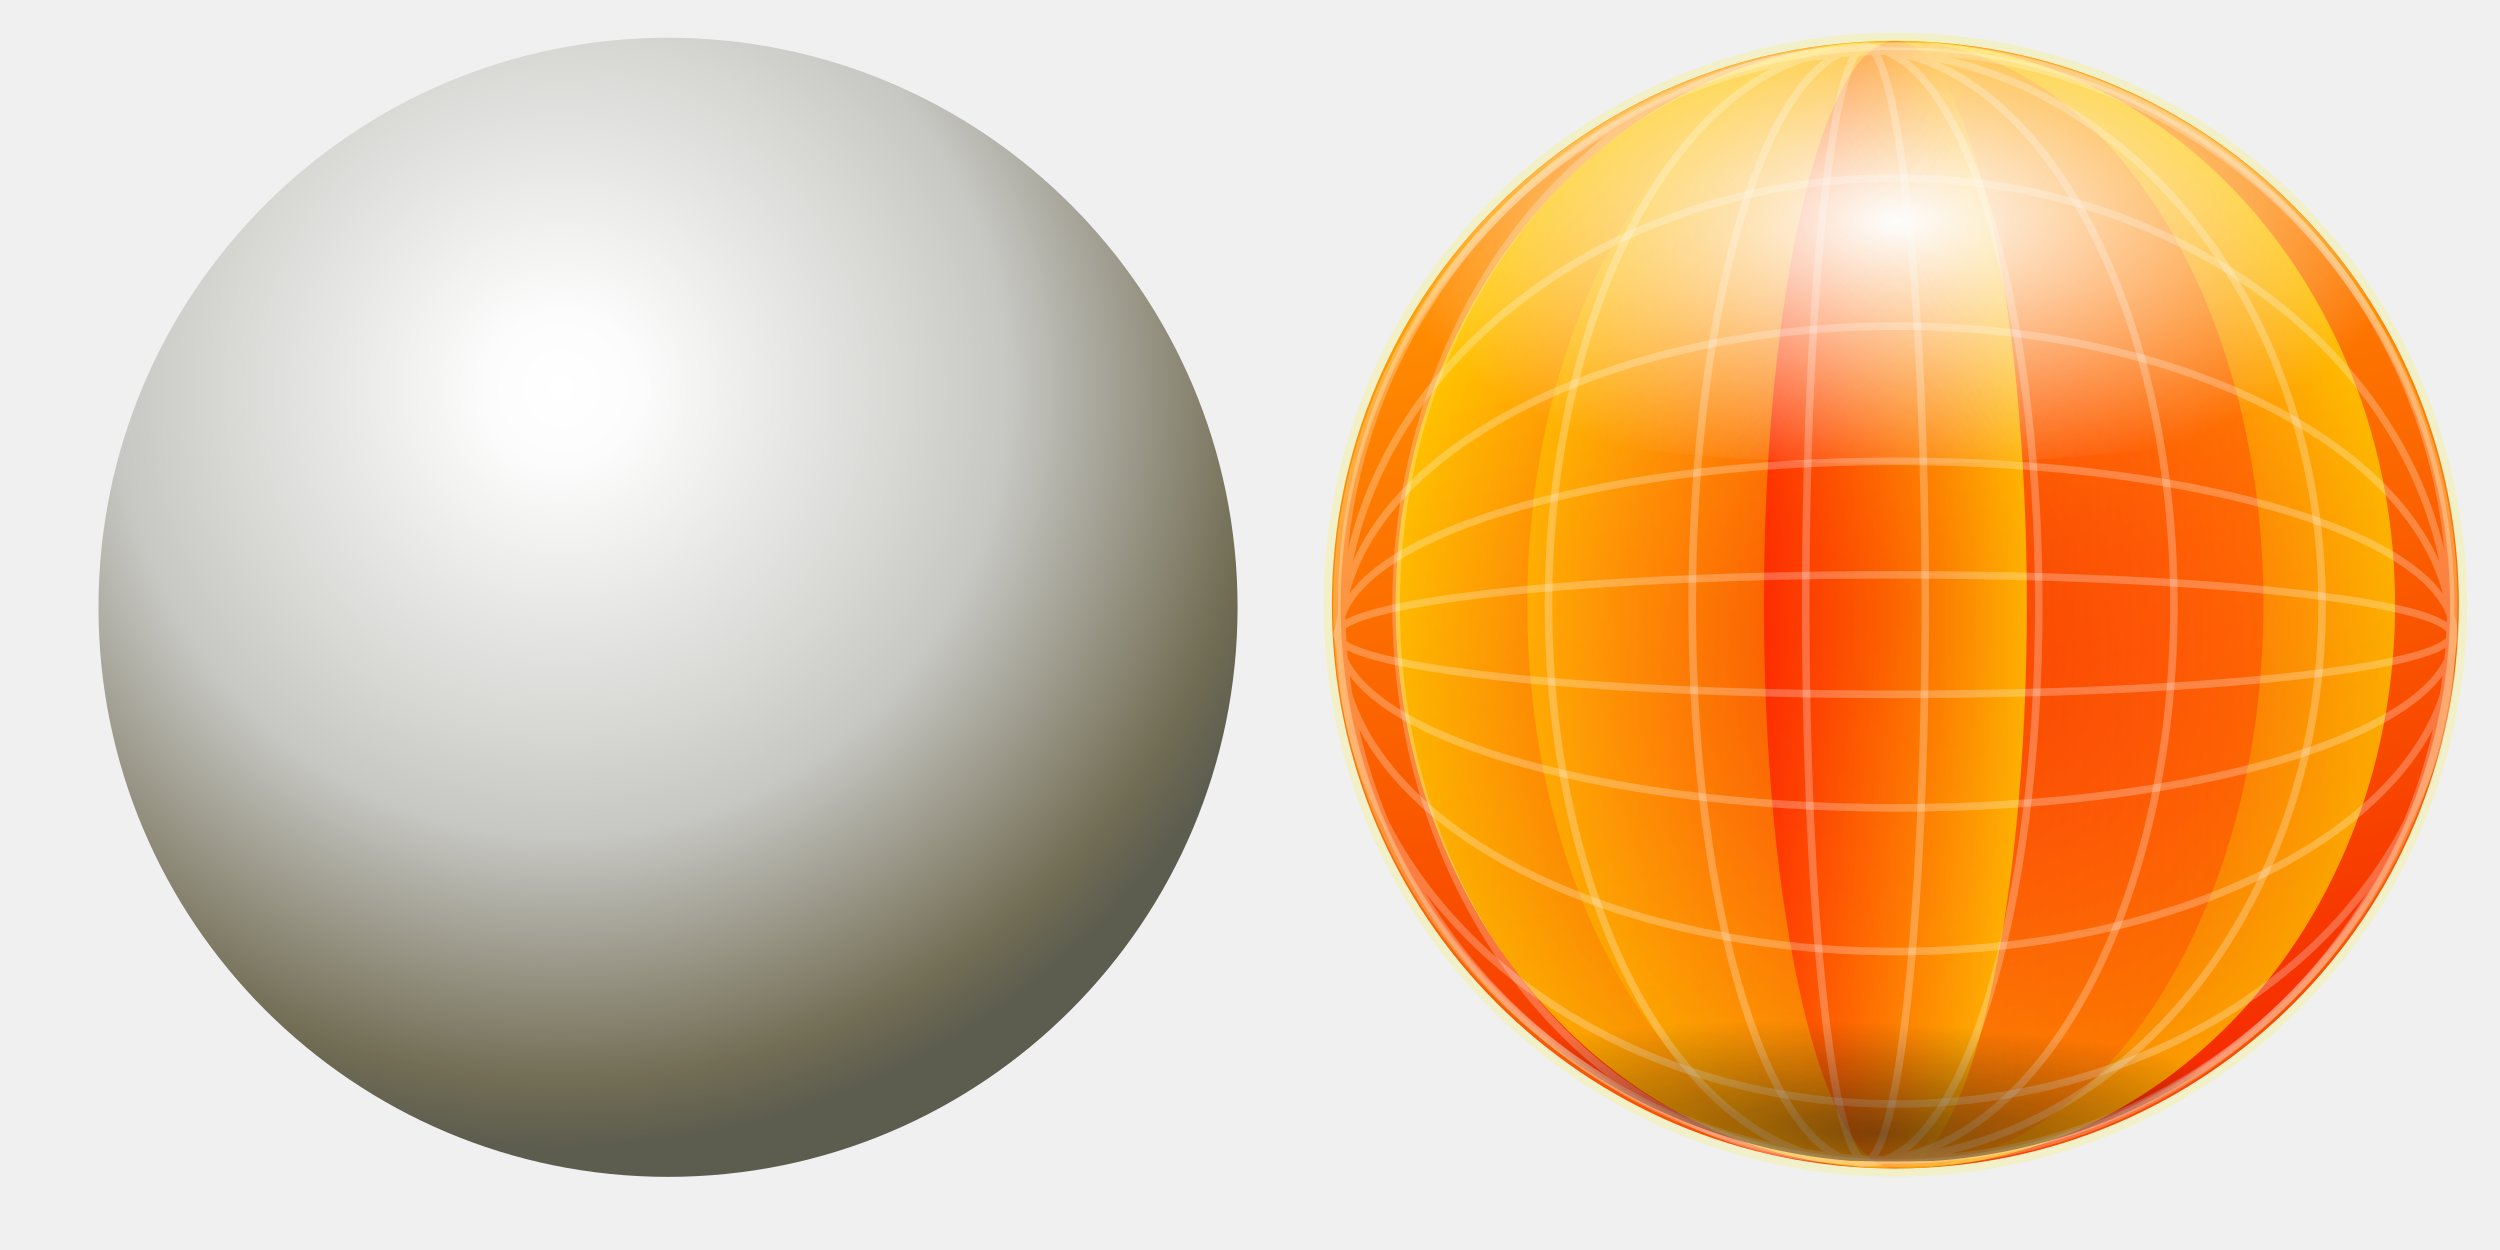
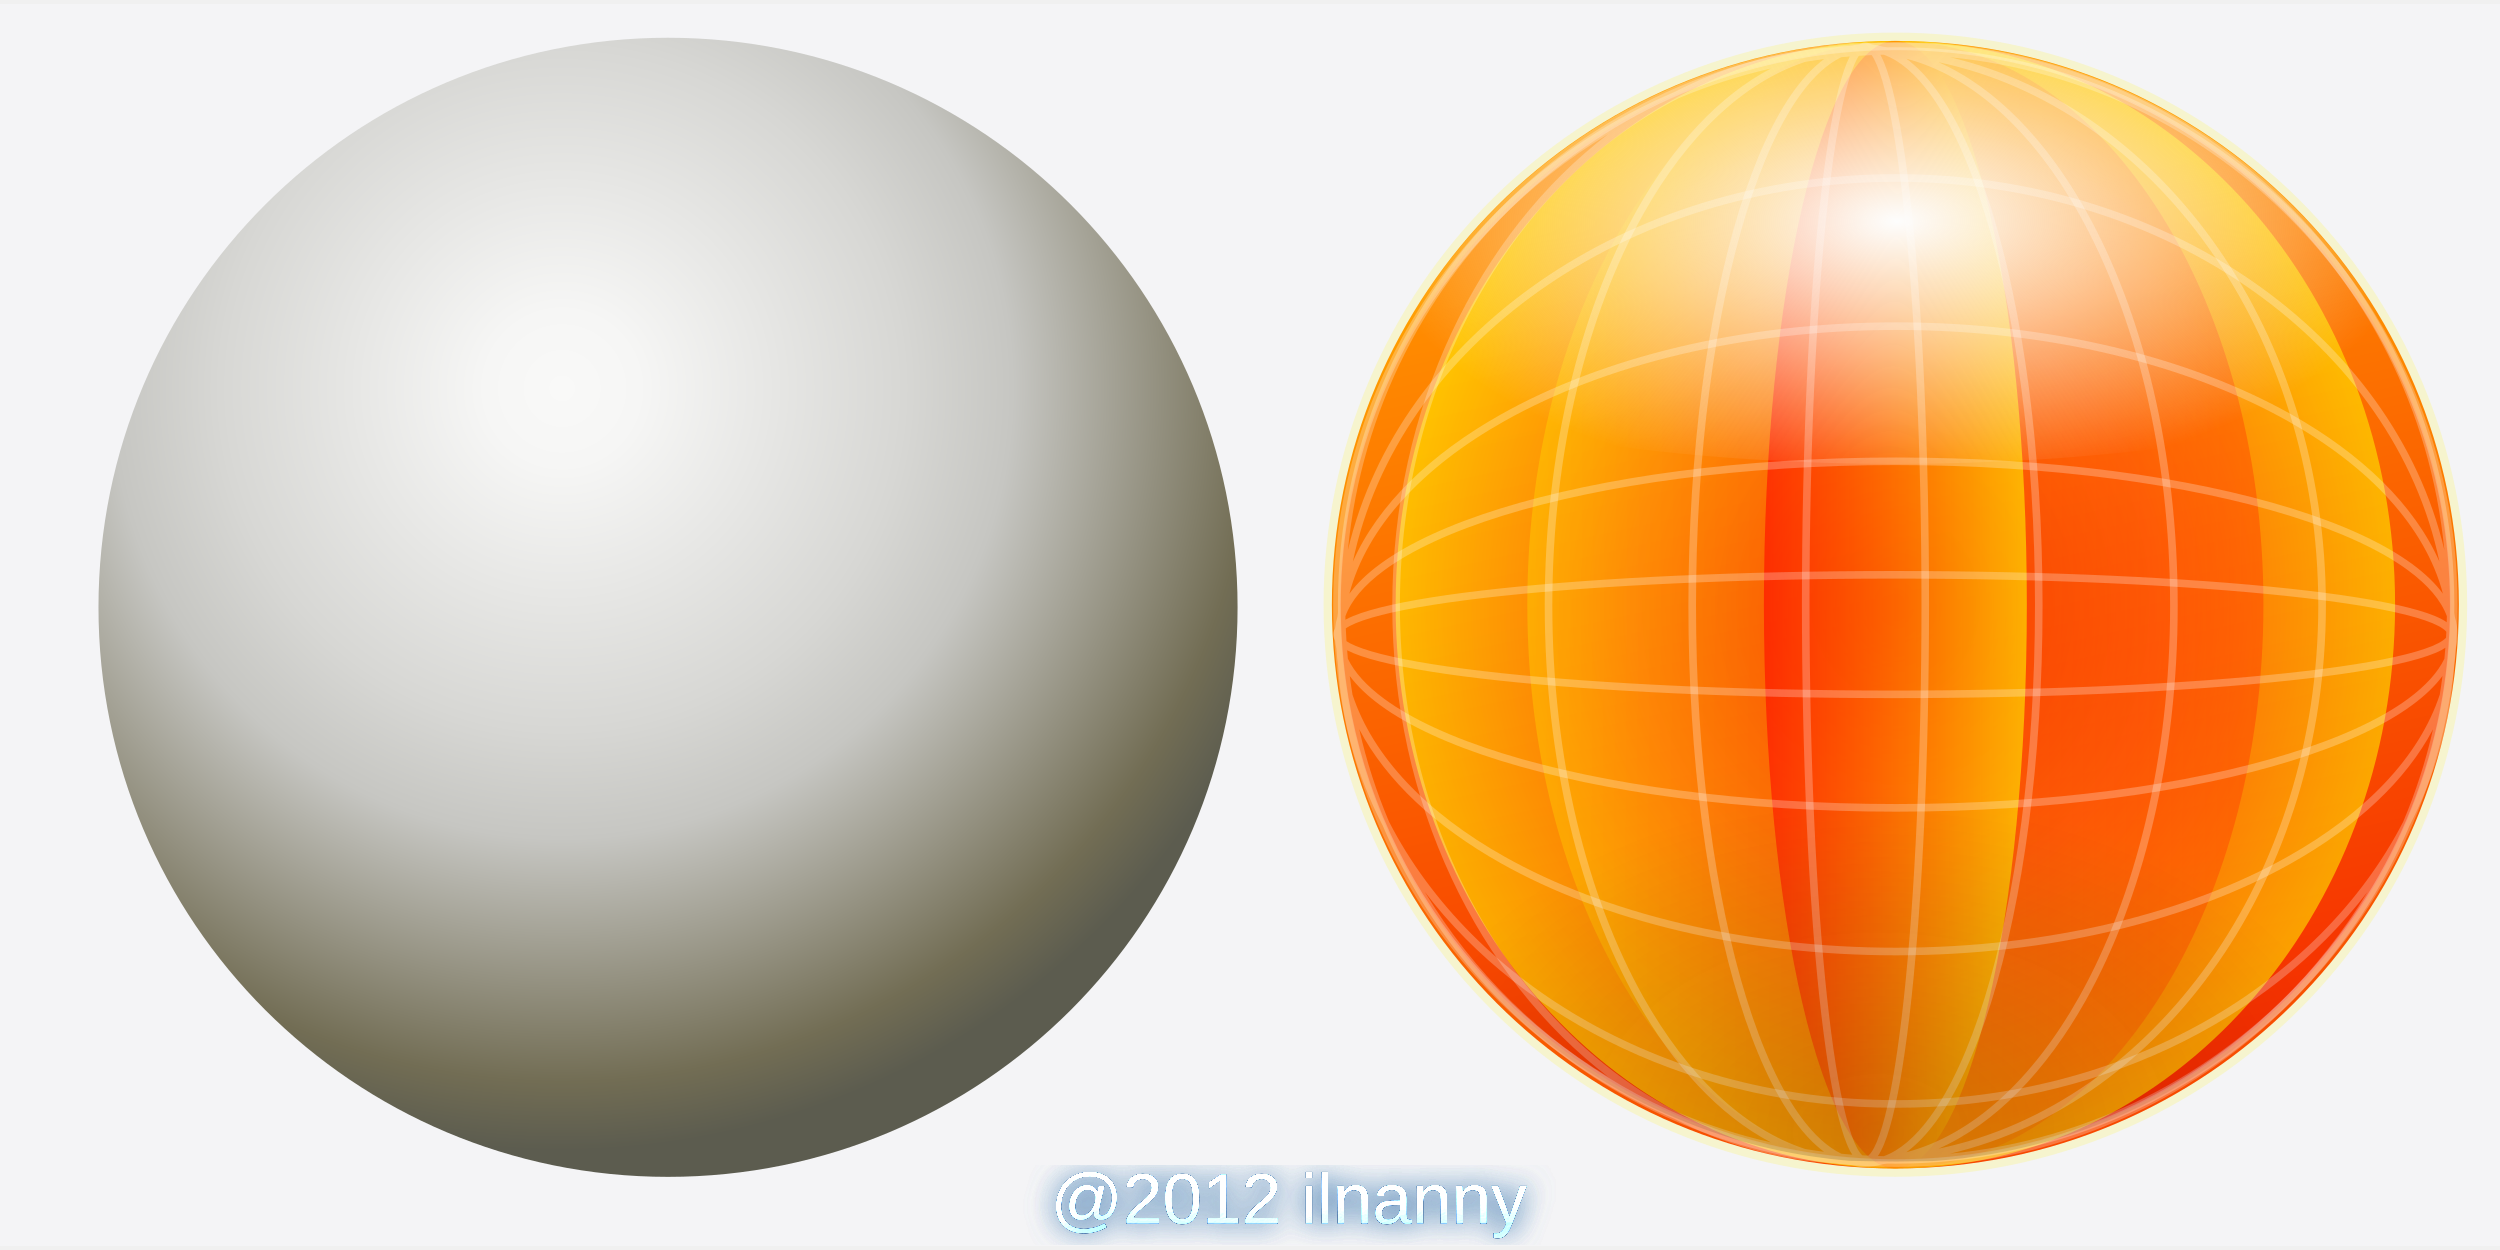
<svg xmlns="http://www.w3.org/2000/svg" xmlns:xlink="http://www.w3.org/1999/xlink" width="512" height="256" viewBox="0 0 135.467 67.733" version="1.1" id="svg8">
  <defs id="defs2">
    <linearGradient id="linearGradient2424">
      <stop style="stop-color:#1e1e1e;stop-opacity:1" offset="0" id="stop2420" />
      <stop style="stop-color:#1e1e1e;stop-opacity:0.322" offset="1" id="stop2422" />
    </linearGradient>
    <linearGradient id="linearGradient2312">
      <stop id="stop2308" offset="0" style="stop-color:#0c0c0c;stop-opacity:1" />
      <stop id="stop2310" offset="1" style="stop-color:#020202;stop-opacity:0" />
    </linearGradient>
    <linearGradient id="linearGradient2290">
      <stop style="stop-color:#fdfdfd;stop-opacity:1;" offset="0" id="stop2286" />
      <stop style="stop-color:#fdfdfd;stop-opacity:0;" offset="1" id="stop2288" />
    </linearGradient>
    <linearGradient id="linearGradient2100">
      <stop style="stop-color:#ffffff;stop-opacity:1;" offset="0" id="stop2096" />
      <stop style="stop-color:#ffffff;stop-opacity:0;" offset="1" id="stop2098" />
    </linearGradient>
    <linearGradient id="linearGradient1784">
      <stop id="stop1778" offset="0" style="stop-color:#f10000;stop-opacity:1" />
      <stop id="stop1782" offset="1" style="stop-color:#ff8d00;stop-opacity:1" />
    </linearGradient>
    <linearGradient id="linearGradient1678">
      <stop style="stop-color:#f10000;stop-opacity:1" offset="0" id="stop1674" />
      <stop id="stop1680" offset="0.526" style="stop-color:#ff740e;stop-opacity:1" />
      <stop style="stop-color:#fff400;stop-opacity:1" offset="1" id="stop1676" />
    </linearGradient>
    <linearGradient id="linearGradient1644">
      <stop style="stop-color:#ffffff;stop-opacity:1;" offset="0" id="stop1640" />
      <stop style="stop-color:#ffffff;stop-opacity:0;" offset="1" id="stop1642" />
    </linearGradient>
    <linearGradient id="linearGradient821">
      <stop style="stop-color:#e5f4fb;stop-opacity:1;" offset="0" id="stop817" />
      <stop id="stop825" offset="0.228" style="stop-color:#95d2ef;stop-opacity:1" />
      <stop style="stop-color:#135a7c;stop-opacity:1" offset="1" id="stop819" />
    </linearGradient>
    <radialGradient xlink:href="#linearGradient821" id="radialGradient823" cx="65.281" cy="151.819" fx="65.281" fy="151.819" r="44.838" gradientUnits="userSpaceOnUse" gradientTransform="matrix(0.08610848,1.416498,-2.822201,0.1715606,489.4264,28.82079)" />
    <linearGradient id="linearGradient4588">
      <stop id="stop4584" offset="0" style="stop-color:#ff0000;stop-opacity:1" />
      <stop id="stop4586" offset="1" style="stop-color:#ffff00;stop-opacity:1" />
    </linearGradient>
    <linearGradient gradientTransform="rotate(180,396.8506,658.2344)" gradientUnits="userSpaceOnUse" y2="765.41" x2="180.14" y1="507.644" x1="575.369" id="linearGradient4598" xlink:href="#linearGradient4588" />
    <linearGradient gradientTransform="matrix(0.2607657,0,0,0.2607657,-53.41724,74.60419)" gradientUnits="userSpaceOnUse" y2="566.562" x2="679.372" y1="640.833" x1="478.785" id="linearGradient4618" xlink:href="#linearGradient4588" />
    <radialGradient gradientUnits="userSpaceOnUse" gradientTransform="matrix(2.1321152e-7,0.4894341,-0.2543127,1.1125492e-7,171.2745,66.25218)" r="101.027" fy="661.202" fx="367.765" cy="661.202" cx="367.765" id="radialGradient4634" xlink:href="#linearGradient4588" />
    <linearGradient gradientUnits="userSpaceOnUse" y2="219.915" x2="119.025" y1="219.915" x1="74.214" id="linearGradient845" xlink:href="#linearGradient4588" />
    <radialGradient xlink:href="#linearGradient1644" id="radialGradient1646" cx="92.486" cy="172.26" fx="92.486" fy="172.26" r="44.838" gradientUnits="userSpaceOnUse" />
    <radialGradient xlink:href="#linearGradient1644" id="radialGradient1648" gradientUnits="userSpaceOnUse" cx="77.41" cy="167.501" fx="77.41" fy="167.501" r="44.838" gradientTransform="matrix(0.5180792,0.8616158,-0.8570056,0.5153071,181.4871,11.35279)" />
    <linearGradient xlink:href="#linearGradient1678" id="linearGradient1712" x1="47.969" y1="286.522" x2="133.729" y2="342.508" gradientUnits="userSpaceOnUse" />
    <radialGradient xlink:href="#linearGradient1678" id="radialGradient1720" cx="93.304" cy="286.522" fx="93.304" fy="286.522" r="39.763" gradientTransform="matrix(0.9862475,0,0,1.112686,99.95118,-146.1745)" gradientUnits="userSpaceOnUse" />
    <linearGradient xlink:href="#linearGradient4588" id="linearGradient1738" x1="83.662" y1="286.522" x2="104.584" y2="286.522" gradientUnits="userSpaceOnUse" gradientTransform="matrix(0.9862475,0,0,0.9867538,99.14394,-110.0922)" />
    <linearGradient xlink:href="#linearGradient4588" id="linearGradient1740" x1="122.295" y1="294.053" x2="64.641" y2="293.725" gradientUnits="userSpaceOnUse" gradientTransform="matrix(0.9862475,0,0,0.9867538,99.62829,-110.0922)" />
    <radialGradient xlink:href="#linearGradient1678" id="radialGradient1748" cx="93.468" cy="286.522" fx="93.468" fy="286.522" r="45.499" gradientUnits="userSpaceOnUse" gradientTransform="matrix(0.8848696,1.230461,-1.073839,0.7722373,318.44,-49.74959)" />
    <radialGradient xlink:href="#linearGradient1644" id="radialGradient1764" cx="71.97" cy="273.963" fx="71.97" fy="273.963" r="45.499" gradientUnits="userSpaceOnUse" gradientTransform="matrix(0.4955098,1.320195,-0.9802683,0.3679247,300.1711,69.75629)" />
    <linearGradient xlink:href="#linearGradient1678" id="linearGradient1772" gradientUnits="userSpaceOnUse" x1="89.548" y1="363.461" x2="100.989" y2="342.835" gradientTransform="translate(-0.9821932)" />
    <linearGradient xlink:href="#linearGradient1784" id="linearGradient1776" x1="89.548" y1="363.461" x2="66.612" y2="260.658" gradientUnits="userSpaceOnUse" gradientTransform="translate(-0.9821932)" />
    <linearGradient xlink:href="#linearGradient1784" id="linearGradient1840" gradientUnits="userSpaceOnUse" gradientTransform="matrix(0.9862475,0,0,0.9867538,99.78974,-110.0922)" x1="89.548" y1="363.461" x2="66.612" y2="260.658" />
    <linearGradient xlink:href="#linearGradient1678" id="linearGradient1842" gradientUnits="userSpaceOnUse" gradientTransform="matrix(0.9862475,0,0,0.9867538,99.78974,-110.0922)" x1="89.548" y1="363.461" x2="100.989" y2="342.835" />
    <radialGradient xlink:href="#linearGradient1644" id="radialGradient1844" gradientUnits="userSpaceOnUse" cx="92.486" cy="172.26" fx="92.486" fy="172.26" r="44.838" />
    <linearGradient xlink:href="#linearGradient1784" id="linearGradient2082" gradientUnits="userSpaceOnUse" gradientTransform="matrix(0.9862475,0,0,0.9867538,99.78974,-110.0922)" x1="89.548" y1="363.461" x2="66.612" y2="260.658" />
    <linearGradient xlink:href="#linearGradient1678" id="linearGradient2084" gradientUnits="userSpaceOnUse" gradientTransform="matrix(0.9862475,0,0,0.9867538,99.78974,-110.0922)" x1="89.548" y1="363.461" x2="100.989" y2="342.835" />
    <radialGradient xlink:href="#linearGradient1644" id="radialGradient2086" gradientUnits="userSpaceOnUse" cx="92.486" cy="172.26" fx="92.486" fy="172.26" r="44.838" />
    <radialGradient xlink:href="#linearGradient2100" id="radialGradient2102" cx="191.013" cy="140.256" fx="191.013" fy="140.256" r="44.221" gradientTransform="matrix(-2.0734305e-4,0.9627185,-1.599954,-3.4458422e-4,416.0875,-10.76184)" gradientUnits="userSpaceOnUse" />
    <linearGradient xlink:href="#linearGradient1784" id="linearGradient2276" gradientUnits="userSpaceOnUse" gradientTransform="matrix(0.9862475,0,0,0.9867538,99.78974,-110.0922)" x1="89.548" y1="363.461" x2="66.612" y2="260.658" />
    <linearGradient xlink:href="#linearGradient1678" id="linearGradient2278" gradientUnits="userSpaceOnUse" gradientTransform="matrix(0.9862475,0,0,0.9867538,99.78974,-110.0922)" x1="89.548" y1="363.461" x2="100.989" y2="342.835" />
    <radialGradient xlink:href="#linearGradient2290" id="radialGradient2292" cx="388.529" cy="39.007" fx="388.529" fy="39.007" r="106.929" gradientTransform="matrix(0.9999499,-0.01000513,0.00508272,0.5079859,-0.2440525,29.38937)" gradientUnits="userSpaceOnUse" />
-     <radialGradient xlink:href="#linearGradient2312" id="radialGradient2306" gradientUnits="userSpaceOnUse" gradientTransform="matrix(-0.3605381,-0.01475783,-0.0033099,0.08086179,332.6335,207.7096)" cx="392.018" cy="143.755" fx="392.018" fy="143.755" r="106.929" />
+     <radialGradient xlink:href="#linearGradient2312" id="radialGradient2306" gradientUnits="userSpaceOnUse" gradientTransform="matrix(-0.3608391,-8.0539884e-4,-5.5551581e-4,0.2488792,332.3556,178.0867)" cx="392.018" cy="143.755" fx="392.018" fy="143.755" r="106.929" />
    <linearGradient xlink:href="#linearGradient1784" id="linearGradient2276-3" gradientUnits="userSpaceOnUse" gradientTransform="matrix(0.9862475,0,0,0.9867537,99.998,-110.6132)" x1="89.548" y1="363.461" x2="66.612" y2="260.658" />
    <linearGradient xlink:href="#linearGradient2424" id="linearGradient2428" x1="148.146" y1="172.114" x2="236.215" y2="172.114" gradientUnits="userSpaceOnUse" />
    <radialGradient fx="0" fy="0" cx="0" cy="0" r="1" gradientUnits="userSpaceOnUse" gradientTransform="matrix(60.04282,0,0,60.04281,87.5221,155.0754)" spreadMethod="pad" id="radialGradient5632">
-       <stop style="stop-opacity:1;stop-color:#ffffff" offset="0" id="stop5620" />
-       <stop style="stop-opacity:1;stop-color:#fcfcfc" offset="0.101" id="stop5622" />
+       <stop style="stop-opacity:1;stop-color:#f9f9f8" offset="0" id="stop5620" />
+       <stop style="stop-opacity:1;stop-color:#f6f6f5" offset="0.101" id="stop5622" />
      <stop style="stop-opacity:1;stop-color:#d7d7d4" offset="0.449" id="stop5624" />
      <stop style="stop-opacity:1;stop-color:#c6c6c2" offset="0.591" id="stop5626" />
      <stop style="stop-opacity:1;stop-color:#726d54" offset="0.91" id="stop5628" />
      <stop style="stop-opacity:1;stop-color:#5c5c4f" offset="1" id="stop5630" />
    </radialGradient>
+     <filter style="color-interpolation-filters:sRGB;" id="filter960">
+       <feGaussianBlur stdDeviation="3" result="result10" id="feGaussianBlur942" />
+       <feBlend in2="SourceGraphic" result="result5" mode="multiply" in="result10" id="feBlend944" />
+       <feComposite in2="SourceGraphic" in="result5" result="fbSourceGraphic" operator="over" id="feComposite946" />
+       <feGaussianBlur result="result9" stdDeviation="5" id="feGaussianBlur948" />
+       <feSpecularLighting in="result9" result="result1" lighting-color="rgb(255,255,255)" surfaceScale="1" specularConstant="2.2" specularExponent="45" id="feSpecularLighting952">
+         <fePointLight x="-5000" y="-10000" z="20000" id="fePointLight950" />
+       </feSpecularLighting>
+       <feComposite in2="fbSourceGraphic" in="result1" result="result2" operator="in" id="feComposite954" />
+       <feComposite in="result2" result="result4" operator="arithmetic" k2="2" k3="0.8" in2="fbSourceGraphic" id="feComposite956" />
+       <feBlend in="result4" in2="result4" mode="multiply" id="feBlend958" />
+     </filter>
  </defs>
  <g id="layer1" transform="translate(0,-229.2666)">
    <g transform="matrix(0.6904771,0,0,0.6904771,-29.99266,143.1918)" id="g1622" style="fill:url(#radialGradient1646);fill-opacity:1;stroke:none">
+       <rect style="opacity:1;fill:#f4f4f6;fill-opacity:1;stroke:none;stroke-width:2.797;stroke-miterlimit:9;stroke-dasharray:none;stroke-opacity:0.137" id="rect964" width="196.193" height="97.458" x="43.438" y="124.979" />
      <path cx="93.468" cy="286.522" r="44.838" style="opacity:1;fill:url(#radialGradient1748);fill-opacity:1;stroke:url(#linearGradient1712);stroke-width:1.323;stroke-linecap:round;stroke-linejoin:bevel;stroke-miterlimit:4;stroke-dasharray:none;stroke-opacity:0.159;paint-order:fill markers stroke" id="path1750" d="" />
      <g id="g1807" style="fill:url(#radialGradient1844)" transform="translate(100.1125,-114.4904)" />
      <g id="g2031" style="fill:url(#radialGradient2086)" transform="translate(0.208259,-0.521052)">
        <ellipse ry="44.244" rx="44.221" id="circle1662" style="opacity:1;fill:url(#linearGradient2276);fill-opacity:1;stroke:url(#linearGradient2278);stroke-width:1.305;stroke-linecap:round;stroke-linejoin:bevel;stroke-miterlimit:4;stroke-dasharray:none;stroke-opacity:0.159;paint-order:fill markers stroke" cy="172.635" cx="191.972" />
        <ellipse ry="44.244" rx="39.216" cy="172.635" cx="191.972" id="ellipse1686" style="opacity:0.558;fill:url(#radialGradient1720);fill-opacity:1;stroke:none;stroke-width:1.229;stroke-linecap:round;stroke-linejoin:bevel;stroke-miterlimit:4;stroke-dasharray:none;stroke-opacity:0.447;paint-order:fill markers stroke" />
        <ellipse style="opacity:0.255;fill:url(#linearGradient1740);fill-opacity:1;stroke:none;stroke-width:1.055;stroke-linecap:round;stroke-linejoin:bevel;stroke-miterlimit:4;stroke-dasharray:none;stroke-opacity:0.447;paint-order:fill markers stroke" id="circle1682" cx="191.972" cy="172.635" rx="28.884" ry="44.244" />
        <ellipse ry="44.244" rx="10.317" cy="172.635" cx="191.972" id="ellipse1688" style="opacity:0.556;fill:url(#linearGradient1738);fill-opacity:1;stroke:none;stroke-width:0.63;stroke-linecap:round;stroke-linejoin:bevel;stroke-miterlimit:4;stroke-dasharray:none;stroke-opacity:0.447;paint-order:fill markers stroke" />
      </g>
      <g id="g2003" style="opacity:1;fill:#ffffff;fill-opacity:0.5;stroke:none;stroke-opacity:0.097" transform="translate(0.1068549,-106.2433)">
        <g id="g2106" style="fill:#ffffff;fill-opacity:0.5">
          <path id="ellipse1985" d="m 192.135,234.24 c -24.186,0 -43.809,19.751 -43.809,44.118 0,0.208 0.005,0.416 0.007,0.623 -0.016,0.108 -0.029,0.216 -0.043,0.324 -0.093,0.304 -0.156,0.613 -0.188,0.925 -0.088,0.144 -0.146,0.301 -0.146,0.47 0,0.17 0.058,0.328 0.147,0.473 0.021,0.205 0.053,0.409 0.101,0.611 0.023,0.442 0.067,0.881 0.13,1.317 0.271,4.456 1.497,8.697 3.505,12.59 6.69,15.749 22.217,26.784 40.295,26.784 18.078,0 33.605,-11.035 40.294,-26.784 2.007,-3.892 3.233,-8.134 3.504,-12.59 0.063,-0.436 0.107,-0.874 0.13,-1.317 0.084,-0.356 0.129,-0.717 0.129,-1.083 -1e-5,-0.474 -0.075,-0.939 -0.215,-1.395 -0.013,-0.108 -0.027,-0.216 -0.043,-0.324 0.003,-0.208 0.007,-0.415 0.007,-0.623 0,-24.367 -19.621,-44.118 -43.807,-44.118 z m 0,0.595 c 22.445,0 40.881,17.21 43.022,39.231 -3.978,-16.837 -21.751,-29.496 -43.022,-29.496 -21.273,0 -39.047,12.66 -43.024,29.499 2.14,-22.022 20.578,-39.234 43.024,-39.234 z m 0,10.332 c 21.381,0 39.094,12.901 42.635,29.813 -1.974,-4.467 -6.075,-8.437 -11.625,-11.556 -7.955,-4.471 -18.911,-7.224 -31.01,-7.224 -12.099,0 -23.056,2.753 -31.011,7.224 -5.55,3.119 -9.651,7.089 -11.625,11.555 3.542,-16.912 21.256,-29.812 42.637,-29.812 z m 0,11.628 c 12.015,0 22.889,2.74 30.737,7.151 6.425,3.611 10.798,8.323 12.173,13.55 -0.596,-0.815 -1.41,-1.593 -2.414,-2.33 -2.255,-1.657 -5.485,-3.128 -9.464,-4.364 -7.959,-2.473 -18.921,-3.996 -31.032,-3.996 -12.11,0 -23.074,1.523 -31.033,3.996 -3.98,1.236 -7.209,2.708 -9.464,4.364 -1.003,0.737 -1.817,1.515 -2.413,2.33 1.375,-5.227 5.748,-9.938 12.172,-13.549 7.847,-4.411 18.723,-7.151 30.738,-7.151 z m 0,10.605 c 12.064,0 22.985,1.522 30.868,3.972 3.941,1.225 7.122,2.684 9.297,4.281 1.572,1.155 2.602,2.367 3.054,3.609 2.3e-4,0.004 5.2e-4,0.007 7.5e-4,0.011 -0.003,0.153 -0.008,0.305 -0.013,0.458 -0.119,-0.083 -0.251,-0.163 -0.4,-0.241 -0.618,-0.324 -1.492,-0.62 -2.61,-0.903 -2.236,-0.567 -5.446,-1.073 -9.41,-1.498 -7.928,-0.851 -18.866,-1.375 -30.949,-1.375 -12.083,0 -23.021,0.524 -30.949,1.375 -3.964,0.425 -7.174,0.931 -9.411,1.498 -1.118,0.284 -1.991,0.579 -2.609,0.903 -0.032,0.017 -0.055,0.034 -0.085,0.051 -0.002,-0.089 -0.003,-0.179 -0.005,-0.268 2.5e-4,-0.004 5e-4,-0.007 7.5e-4,-0.012 0.452,-1.242 1.482,-2.454 3.054,-3.609 2.175,-1.597 5.356,-3.057 9.297,-4.281 7.882,-2.449 18.805,-3.972 30.869,-3.972 z m -0.162,8.908 c 12.067,0 22.992,0.525 30.89,1.373 3.949,0.424 7.143,0.929 9.332,1.484 1.095,0.278 1.94,0.57 2.487,0.857 0.274,0.144 0.472,0.287 0.588,0.409 0.022,0.023 0.027,0.039 0.043,0.06 -0.007,0.153 -0.017,0.305 -0.025,0.457 -0.008,0.009 -0.009,0.015 -0.018,0.024 -0.116,0.122 -0.314,0.265 -0.588,0.409 -0.547,0.287 -1.392,0.579 -2.487,0.857 -2.189,0.555 -5.383,1.061 -9.332,1.484 -7.898,0.847 -18.823,1.373 -30.89,1.373 -12.067,0 -22.993,-0.525 -30.891,-1.373 -3.949,-0.424 -7.143,-0.929 -9.332,-1.484 -1.095,-0.278 -1.939,-0.57 -2.486,-0.857 -0.103,-0.054 -0.184,-0.107 -0.266,-0.16 -0.022,-0.335 -0.04,-0.67 -0.054,-1.006 0.092,-0.063 0.196,-0.128 0.32,-0.192 0.547,-0.287 1.392,-0.579 2.486,-0.857 2.189,-0.555 5.383,-1.061 9.332,-1.484 7.898,-0.847 18.824,-1.373 30.891,-1.373 z m 43.264,5.428 c -0.022,0.289 -0.049,0.576 -0.076,0.864 -0.522,1.082 -1.484,2.139 -2.861,3.151 -2.175,1.597 -5.356,3.057 -9.297,4.281 -7.882,2.449 -18.804,3.971 -30.868,3.971 -12.064,0 -22.987,-1.522 -30.869,-3.971 -3.941,-1.225 -7.122,-2.684 -9.297,-4.281 -1.378,-1.012 -2.34,-2.069 -2.861,-3.151 -0.021,-0.221 -0.04,-0.443 -0.058,-0.665 0.615,0.316 1.471,0.605 2.564,0.882 2.236,0.567 5.447,1.073 9.411,1.498 7.928,0.851 18.866,1.375 30.949,1.375 12.083,0 23.021,-0.524 30.949,-1.375 3.964,-0.425 7.174,-0.931 9.41,-1.498 1.118,-0.284 1.992,-0.579 2.61,-0.903 0.109,-0.057 0.201,-0.118 0.295,-0.178 z m -85.98,2.217 c 0.593,0.798 1.396,1.561 2.38,2.284 2.255,1.657 5.485,3.13 9.464,4.367 7.959,2.473 18.923,3.996 31.033,3.996 12.11,0 23.072,-1.523 31.032,-3.996 3.98,-1.236 7.209,-2.71 9.464,-4.367 0.984,-0.723 1.787,-1.486 2.38,-2.284 -0.062,0.49 -0.135,0.977 -0.213,1.461 -1.603,4.892 -5.846,9.295 -11.926,12.712 -7.847,4.411 -18.722,7.152 -30.737,7.152 -12.015,1e-5 -22.891,-2.742 -30.738,-7.152 -6.079,-3.417 -10.321,-7.819 -11.925,-12.71 -0.079,-0.485 -0.152,-0.973 -0.215,-1.464 z m 0.739,4.173 c 2.122,4.046 6.008,7.648 11.127,10.525 7.955,4.471 18.912,7.223 31.011,7.223 12.099,0 23.055,-2.752 31.01,-7.223 5.118,-2.877 9.004,-6.478 11.127,-10.524 -0.572,2.512 -1.361,4.941 -2.344,7.266 -6.612,12.835 -21.921,21.847 -39.793,21.847 -17.874,0 -33.186,-9.015 -39.797,-21.853 -0.982,-2.324 -1.769,-4.751 -2.341,-7.261 z m 5.147,12.771 c 7.795,10.194 21.461,16.941 36.991,16.941 15.53,0 29.197,-6.746 36.991,-16.941 -7.577,12.577 -21.305,20.981 -36.991,20.981 -15.685,0 -29.414,-8.404 -36.991,-20.981 z" style="color:#000000;font-style:normal;font-variant:normal;font-weight:normal;font-stretch:normal;font-size:medium;line-height:normal;font-family:sans-serif;font-variant-ligatures:normal;font-variant-position:normal;font-variant-caps:normal;font-variant-numeric:normal;font-variant-alternates:normal;font-feature-settings:normal;text-indent:0;text-align:start;text-decoration:none;text-decoration-line:none;text-decoration-style:solid;text-decoration-color:#000000;letter-spacing:normal;word-spacing:normal;text-transform:none;writing-mode:lr-tb;direction:ltr;text-orientation:mixed;dominant-baseline:auto;baseline-shift:baseline;text-anchor:start;white-space:normal;shape-padding:0;clip-rule:nonzero;display:inline;overflow:visible;visibility:visible;opacity:0.5;isolation:auto;mix-blend-mode:normal;color-interpolation:sRGB;color-interpolation-filters:linearRGB;solid-color:#000000;solid-opacity:1;vector-effect:none;fill:#ffffff;fill-opacity:0.5;fill-rule:nonzero;stroke:none;stroke-width:0.585;stroke-linecap:round;stroke-linejoin:bevel;stroke-miterlimit:4;stroke-dasharray:none;stroke-dashoffset:0;stroke-opacity:0.097;paint-order:markers stroke fill;color-rendering:auto;image-rendering:auto;shape-rendering:auto;text-rendering:auto;enable-background:accumulate" />
          <path style="color:#000000;font-style:normal;font-variant:normal;font-weight:normal;font-stretch:normal;font-size:medium;line-height:normal;font-family:sans-serif;font-variant-ligatures:normal;font-variant-position:normal;font-variant-caps:normal;font-variant-numeric:normal;font-variant-alternates:normal;font-feature-settings:normal;text-indent:0;text-align:start;text-decoration:none;text-decoration-line:none;text-decoration-style:solid;text-decoration-color:#000000;letter-spacing:normal;word-spacing:normal;text-transform:none;writing-mode:lr-tb;direction:ltr;text-orientation:mixed;dominant-baseline:auto;baseline-shift:baseline;text-anchor:start;white-space:normal;shape-padding:0;clip-rule:nonzero;display:inline;overflow:visible;visibility:visible;opacity:0.5;isolation:auto;mix-blend-mode:normal;color-interpolation:sRGB;color-interpolation-filters:linearRGB;solid-color:#000000;solid-opacity:1;vector-effect:none;fill:#ffffff;fill-opacity:0.5;fill-rule:nonzero;stroke:none;stroke-width:0.585;stroke-linecap:round;stroke-linejoin:bevel;stroke-miterlimit:4;stroke-dasharray:none;stroke-dashoffset:0;stroke-opacity:0.097;paint-order:markers stroke fill;color-rendering:auto;image-rendering:auto;shape-rendering:auto;text-rendering:auto;enable-background:accumulate" d="m 236.191,278.418 c 0,-24.186 -19.751,-43.809 -44.118,-43.809 -0.208,0 -0.416,0.005 -0.623,0.007 -0.108,-0.016 -0.216,-0.029 -0.324,-0.043 -0.304,-0.093 -0.613,-0.156 -0.925,-0.188 -0.144,-0.088 -0.301,-0.146 -0.47,-0.146 -0.17,0 -0.328,0.058 -0.473,0.147 -0.205,0.021 -0.409,0.053 -0.611,0.101 -0.442,0.023 -0.881,0.067 -1.317,0.13 -4.456,0.271 -8.697,1.497 -12.59,3.505 -15.749,6.69 -26.784,22.217 -26.784,40.295 0,18.078 11.035,33.605 26.784,40.294 3.892,2.007 8.134,3.233 12.59,3.504 0.436,0.063 0.874,0.107 1.317,0.13 0.356,0.084 0.717,0.129 1.083,0.129 0.474,0 0.939,-0.075 1.395,-0.215 0.108,-0.013 0.216,-0.027 0.324,-0.043 0.208,0.003 0.415,0.007 0.623,0.007 24.367,0 44.118,-19.621 44.118,-43.807 z m -0.595,0 c 0,22.445 -17.21,40.881 -39.231,43.022 16.837,-3.978 29.496,-21.751 29.496,-43.022 0,-21.273 -12.66,-39.047 -29.499,-43.024 22.022,2.14 39.234,20.578 39.234,43.024 z m -10.332,0 c 0,21.381 -12.901,39.094 -29.813,42.635 4.467,-1.974 8.437,-6.075 11.556,-11.625 4.471,-7.955 7.224,-18.911 7.224,-31.01 0,-12.099 -2.753,-23.056 -7.224,-31.011 -3.119,-5.55 -7.089,-9.651 -11.555,-11.625 16.912,3.542 29.812,21.256 29.812,42.637 z m -11.628,0 c 0,12.015 -2.74,22.889 -7.151,30.737 -3.611,6.425 -8.323,10.798 -13.55,12.173 0.815,-0.596 1.593,-1.41 2.33,-2.414 1.657,-2.255 3.128,-5.485 4.364,-9.464 2.473,-7.959 3.996,-18.921 3.996,-31.032 0,-12.11 -1.523,-23.074 -3.996,-31.033 -1.236,-3.98 -2.708,-7.209 -4.364,-9.464 -0.737,-1.003 -1.515,-1.817 -2.33,-2.413 5.227,1.375 9.938,5.748 13.549,12.172 4.411,7.847 7.151,18.723 7.151,30.738 z m -10.605,0 c 0,12.064 -1.522,22.985 -3.972,30.868 -1.225,3.941 -2.684,7.122 -4.281,9.297 -1.155,1.572 -2.367,2.602 -3.609,3.054 -0.004,2.3e-4 -0.007,5.3e-4 -0.011,7.5e-4 -0.153,-0.003 -0.305,-0.008 -0.458,-0.013 0.083,-0.119 0.163,-0.251 0.241,-0.4 0.324,-0.618 0.62,-1.492 0.903,-2.61 0.567,-2.236 1.073,-5.446 1.498,-9.41 0.851,-7.928 1.375,-18.866 1.375,-30.949 0,-12.083 -0.524,-23.021 -1.375,-30.949 -0.425,-3.964 -0.931,-7.174 -1.498,-9.411 -0.284,-1.118 -0.579,-1.991 -0.903,-2.609 -0.017,-0.032 -0.034,-0.055 -0.051,-0.085 0.089,-0.002 0.179,-0.003 0.268,-0.005 0.004,2.5e-4 0.007,5e-4 0.012,7.5e-4 1.242,0.452 2.454,1.482 3.609,3.054 1.597,2.175 3.057,5.356 4.281,9.297 2.449,7.882 3.972,18.805 3.972,30.869 z m -8.908,-0.162 c 0,12.067 -0.525,22.992 -1.373,30.89 -0.424,3.949 -0.929,7.143 -1.484,9.332 -0.278,1.095 -0.57,1.94 -0.857,2.487 -0.144,0.274 -0.287,0.472 -0.409,0.588 -0.023,0.022 -0.039,0.027 -0.06,0.043 -0.153,-0.007 -0.305,-0.017 -0.457,-0.025 -0.009,-0.008 -0.015,-0.009 -0.024,-0.018 -0.122,-0.116 -0.265,-0.314 -0.409,-0.588 -0.287,-0.547 -0.579,-1.392 -0.857,-2.487 -0.555,-2.189 -1.061,-5.383 -1.484,-9.332 -0.847,-7.898 -1.373,-18.823 -1.373,-30.89 0,-12.067 0.525,-22.993 1.373,-30.891 0.424,-3.949 0.929,-7.143 1.484,-9.332 0.278,-1.095 0.57,-1.939 0.857,-2.486 0.054,-0.103 0.107,-0.184 0.16,-0.266 0.335,-0.022 0.67,-0.04 1.006,-0.054 0.063,0.092 0.128,0.196 0.192,0.32 0.287,0.547 0.579,1.392 0.857,2.486 0.555,2.189 1.061,5.383 1.484,9.332 0.847,7.898 1.373,18.824 1.373,30.891 z m -5.428,43.264 c -0.289,-0.022 -0.576,-0.049 -0.864,-0.076 -1.082,-0.522 -2.139,-1.484 -3.151,-2.861 -1.597,-2.175 -3.057,-5.356 -4.281,-9.297 -2.449,-7.882 -3.971,-18.804 -3.971,-30.868 0,-12.064 1.522,-22.987 3.971,-30.869 1.225,-3.941 2.684,-7.122 4.281,-9.297 1.012,-1.378 2.069,-2.34 3.151,-2.861 0.221,-0.021 0.443,-0.04 0.665,-0.058 -0.316,0.615 -0.605,1.471 -0.882,2.564 -0.567,2.236 -1.073,5.447 -1.498,9.411 -0.851,7.928 -1.375,18.866 -1.375,30.949 0,12.083 0.524,23.021 1.375,30.949 0.425,3.964 0.931,7.174 1.498,9.41 0.284,1.118 0.579,1.992 0.903,2.61 0.057,0.109 0.118,0.201 0.178,0.295 z m -2.217,-85.98 c -0.798,0.593 -1.561,1.396 -2.284,2.38 -1.657,2.255 -3.13,5.485 -4.367,9.464 -2.473,7.959 -3.996,18.923 -3.996,31.033 0,12.11 1.523,23.072 3.996,31.032 1.236,3.98 2.71,7.209 4.367,9.464 0.723,0.984 1.486,1.787 2.284,2.38 -0.49,-0.062 -0.977,-0.135 -1.461,-0.213 -4.892,-1.603 -9.295,-5.846 -12.712,-11.926 -4.411,-7.847 -7.152,-18.722 -7.152,-30.737 -1e-5,-12.015 2.742,-22.891 7.152,-30.738 3.417,-6.079 7.819,-10.321 12.71,-11.925 0.485,-0.079 0.973,-0.152 1.464,-0.215 z m -4.173,0.739 c -4.046,2.122 -7.648,6.008 -10.525,11.127 -4.471,7.955 -7.223,18.912 -7.223,31.011 0,12.099 2.752,23.055 7.223,31.01 2.877,5.118 6.478,9.004 10.524,11.127 -2.512,-0.572 -4.941,-1.361 -7.266,-2.344 -12.835,-6.612 -21.847,-21.921 -21.847,-39.793 0,-17.874 9.015,-33.186 21.853,-39.797 2.324,-0.982 4.751,-1.769 7.261,-2.341 z m -12.771,5.147 c -10.194,7.795 -16.941,21.461 -16.941,36.991 0,15.53 6.746,29.197 16.941,36.991 -12.577,-7.577 -20.981,-21.305 -20.981,-36.991 0,-15.685 8.404,-29.414 20.981,-36.991 z" id="path2024" />
        </g>
      </g>
      <path style="opacity:1;fill:url(#radialGradient2292);fill-opacity:1;stroke:none;stroke-width:3.406;stroke-linecap:round;stroke-linejoin:bevel;stroke-miterlimit:4;stroke-dasharray:none;stroke-opacity:0.159;paint-order:fill markers stroke" d="M 388.406 8.662 A 143.736 43.177 0 0 0 378.814 8.811 A 115.403 115.462 0 0 0 281.264 80.555 A 143.736 43.177 0 0 0 388.406 95.016 A 143.736 43.177 0 0 0 495.121 80.635 A 115.403 115.462 0 0 0 395.801 8.758 A 143.736 43.177 0 0 0 388.406 8.662 z " id="ellipse2224" transform="matrix(0.3831892,0,0,0.3831892,43.43759,124.66)" />
-       <path id="path2302" d="m 192.271,215.813 a 55.078,16.545 0 0 1 -3.675,-0.057 44.221,44.244 0 0 1 -37.38,-27.492 55.078,16.545 0 0 1 41.056,-5.541 55.078,16.545 0 0 1 40.892,5.511 44.221,44.244 0 0 1 -38.058,27.542 55.078,16.545 0 0 1 -2.833,0.037 z" style="opacity:0.517;fill:url(#radialGradient2306);fill-opacity:1;stroke:none;stroke-width:1.305;stroke-linecap:round;stroke-linejoin:bevel;stroke-miterlimit:4;stroke-dasharray:none;stroke-opacity:0.159;paint-order:fill markers stroke" />
+       <path id="path2302" d="m 192.271,215.813 a 55.078,16.545 0 0 1 -3.675,-0.057 44.221,44.244 0 0 1 -37.38,-27.492 55.078,16.545 0 0 1 41.056,-5.541 55.078,16.545 0 0 1 40.892,5.511 44.221,44.244 0 0 1 -38.058,27.542 55.078,16.545 0 0 1 -2.833,0.037 z" style="opacity:0.182;fill:url(#radialGradient2306);fill-opacity:1;stroke:none;stroke-width:1.305;stroke-linecap:round;stroke-linejoin:bevel;stroke-miterlimit:4;stroke-dasharray:none;stroke-opacity:0.159;paint-order:fill markers stroke" />
      <g aria-label="CP" style="font-style:normal;font-variant:normal;font-weight:normal;font-stretch:normal;font-size:15.328px;line-height:1.25;font-family:'URW Gothic L';-inkscape-font-specification:'URW Gothic L';letter-spacing:0px;word-spacing:0px;fill:none;fill-opacity:1;stroke:#020202;stroke-width:1.15;stroke-miterlimit:4;stroke-dasharray:none;stroke-opacity:1" id="text2316" transform="matrix(1.1227,0,0,1.040676,-24.7428,-5.656135)" />
      <path d="m 51.166,172.318 c 0,24.687 20.012,44.699 44.696,44.699 v 0 c 24.684,0 44.697,-20.012 44.697,-44.699 v 0 c 0,-24.686 -20.014,-44.696 -44.697,-44.696 v 0 c -24.684,0 -44.696,20.01 -44.696,44.696" style="fill:url(#radialGradient5632);stroke:none;stroke-width:0.532" id="path5634" />
+       <g aria-label="@2012 ilnanny" style="font-style:normal;font-weight:normal;font-size:15.328px;line-height:1.25;font-family:sans-serif;letter-spacing:0px;word-spacing:0px;fill:#3273ad;fill-opacity:1;stroke:none;stroke-width:0.383;filter:url(#filter960)" id="text895" transform="matrix(0.3643919,0,0,0.3643919,83.4417,129.2059)">
+         <path d="m 130.714,245.38 q 0,1.392 -0.434,2.522 -0.427,1.123 -1.197,1.736 -0.763,0.614 -1.714,0.614 -0.741,0 -1.145,-0.329 -0.404,-0.329 -0.404,-0.988 l 0.022,-0.524 h -0.045 q -0.494,0.921 -1.227,1.385 -0.726,0.457 -1.572,0.457 -1.175,0 -1.826,-0.763 -0.644,-0.763 -0.644,-2.118 0,-1.227 0.479,-2.283 0.486,-1.055 1.355,-1.676 0.868,-0.621 1.923,-0.621 1.639,0 2.253,1.362 h 0.045 l 0.292,-1.197 h 1.168 l -0.868,3.787 q -0.277,1.227 -0.277,1.893 0,0.704 0.606,0.704 0.599,0 1.1,-0.516 0.509,-0.516 0.801,-1.422 0.292,-0.906 0.292,-2.006 0,-1.34 -0.576,-2.372 -0.576,-1.04 -1.661,-1.594 -1.085,-0.561 -2.537,-0.561 -1.811,0 -3.203,0.801 -1.392,0.801 -2.185,2.313 -0.793,1.504 -0.793,3.375 0,1.444 0.584,2.552 0.591,1.1 1.699,1.691 1.115,0.591 2.597,0.591 1.085,0 2.2,-0.284 1.115,-0.277 2.313,-0.928 l 0.412,0.838 q -1.085,0.651 -2.358,0.988 -1.265,0.344 -2.567,0.344 -1.804,0 -3.158,-0.718 -1.347,-0.711 -2.066,-2.028 -0.711,-1.325 -0.711,-3.046 0,-2.096 0.928,-3.809 0.936,-1.714 2.59,-2.664 1.654,-0.958 3.705,-0.958 1.804,0 3.113,0.681 1.31,0.674 1.998,1.908 0.696,1.235 0.696,2.866 z m -4.535,0.06 q 0,-0.763 -0.494,-1.227 -0.494,-0.472 -1.317,-0.472 -0.756,0 -1.347,0.479 -0.584,0.471 -0.921,1.317 -0.337,0.838 -0.337,1.819 0,0.898 0.352,1.407 0.359,0.509 1.1,0.509 0.936,0 1.714,-0.786 0.778,-0.786 1.078,-1.961 0.172,-0.689 0.172,-1.085 z" style="fill:#3273ad;fill-opacity:1;stroke-width:0.383" id="path897" />
+         <path d="m 132.817,251.031 v -0.95 q 0.382,-0.876 0.928,-1.542 0.554,-0.674 1.16,-1.212 0.606,-0.546 1.197,-1.01 0.599,-0.464 1.078,-0.928 0.479,-0.464 0.771,-0.973 0.299,-0.509 0.299,-1.153 0,-0.868 -0.509,-1.347 -0.509,-0.479 -1.415,-0.479 -0.861,0 -1.422,0.471 -0.554,0.464 -0.651,1.31 l -1.377,-0.127 q 0.15,-1.265 1.07,-2.013 0.928,-0.748 2.38,-0.748 1.594,0 2.447,0.756 0.861,0.748 0.861,2.133 0,0.614 -0.284,1.22 -0.277,0.606 -0.831,1.212 -0.554,0.606 -2.118,1.879 -0.861,0.704 -1.37,1.272 -0.509,0.561 -0.733,1.085 h 5.501 v 1.145 z" style="fill:#3273ad;fill-opacity:1;stroke-width:0.383" id="path899" />
+         <path d="m 148.504,245.754 q 0,2.642 -0.936,4.034 -0.928,1.392 -2.747,1.392 -1.819,0 -2.732,-1.385 -0.913,-1.385 -0.913,-4.041 0,-2.717 0.883,-4.071 0.891,-1.355 2.807,-1.355 1.864,0 2.747,1.37 0.891,1.37 0.891,4.056 z m -1.37,0 q 0,-2.283 -0.531,-3.308 -0.524,-1.025 -1.736,-1.025 -1.242,0 -1.789,1.01 -0.539,1.01 -0.539,3.323 0,2.245 0.546,3.286 0.554,1.04 1.751,1.04 1.19,0 1.744,-1.063 0.554,-1.063 0.554,-3.263 z" style="fill:#3273ad;fill-opacity:1;stroke-width:0.383" id="path901" />
+         <path d="m 150.278,251.031 v -1.145 h 2.687 v -8.113 l -2.38,1.699 v -1.272 l 2.492,-1.714 h 1.242 v 9.4 h 2.567 v 1.145 z" style="fill:#3273ad;fill-opacity:1;stroke-width:0.383" id="path903" />
+         <path d="m 158.413,251.031 v -0.95 q 0.382,-0.876 0.928,-1.542 0.554,-0.674 1.16,-1.212 0.606,-0.546 1.197,-1.01 0.599,-0.464 1.078,-0.928 0.479,-0.464 0.771,-0.973 0.299,-0.509 0.299,-1.153 0,-0.868 -0.509,-1.347 -0.509,-0.479 -1.415,-0.479 -0.861,0 -1.422,0.471 -0.554,0.464 -0.651,1.31 l -1.377,-0.127 q 0.15,-1.265 1.07,-2.013 0.928,-0.748 2.38,-0.748 1.594,0 2.447,0.756 0.861,0.748 0.861,2.133 0,0.614 -0.284,1.22 -0.277,0.606 -0.831,1.212 -0.554,0.606 -2.118,1.879 -0.861,0.704 -1.37,1.272 -0.509,0.561 -0.733,1.085 h 5.501 v 1.145 z" style="fill:#3273ad;fill-opacity:1;stroke-width:0.383" id="path905" />
+         <path d="m 171.45,241.211 v -1.287 h 1.347 v 1.287 z m 0,9.819 v -8.098 h 1.347 v 8.098 z" style="fill:#3273ad;fill-opacity:1;stroke-width:0.383" id="path907" />
+         <path d="m 174.871,251.031 v -11.107 h 1.347 v 11.107 z" style="fill:#3273ad;fill-opacity:1;stroke-width:0.383" id="path909" />
+         <path d="m 183.425,251.031 v -5.134 q 0,-0.801 -0.157,-1.242 -0.157,-0.442 -0.501,-0.636 -0.344,-0.195 -1.01,-0.195 -0.973,0 -1.534,0.666 -0.561,0.666 -0.561,1.849 v 4.693 h -1.347 v -6.369 q 0,-1.415 -0.045,-1.729 h 1.272 q 0.007,0.037 0.015,0.202 0.007,0.165 0.015,0.382 0.015,0.21 0.03,0.801 h 0.022 q 0.464,-0.838 1.07,-1.182 0.614,-0.352 1.519,-0.352 1.332,0 1.946,0.666 0.621,0.659 0.621,2.185 v 5.396 z" style="fill:#3273ad;fill-opacity:1;stroke-width:0.383" id="path911" />
+         <path d="m 188.881,251.18 q -1.22,0 -1.834,-0.644 -0.614,-0.644 -0.614,-1.766 0,-1.257 0.823,-1.931 0.831,-0.674 2.672,-0.718 l 1.819,-0.03 v -0.442 q 0,-0.988 -0.419,-1.415 -0.419,-0.427 -1.317,-0.427 -0.906,0 -1.317,0.307 -0.412,0.307 -0.494,0.98 l -1.407,-0.127 q 0.344,-2.185 3.248,-2.185 1.527,0 2.298,0.704 0.771,0.696 0.771,2.021 v 3.488 q 0,0.599 0.157,0.906 0.157,0.299 0.599,0.299 0.195,0 0.442,-0.052 v 0.838 q -0.509,0.12 -1.04,0.12 -0.748,0 -1.093,-0.389 -0.337,-0.397 -0.382,-1.235 h -0.045 q -0.516,0.928 -1.205,1.317 -0.681,0.382 -1.661,0.382 z m 0.307,-1.01 q 0.741,0 1.317,-0.337 0.576,-0.337 0.906,-0.921 0.337,-0.591 0.337,-1.212 v -0.666 l -1.474,0.03 q -0.95,0.015 -1.444,0.195 -0.486,0.18 -0.748,0.554 -0.262,0.374 -0.262,0.98 0,0.659 0.352,1.018 0.359,0.359 1.018,0.359 z" style="fill:#3273ad;fill-opacity:1;stroke-width:0.383" id="path913" />
+         <path d="m 200.489,251.031 v -5.134 q 0,-0.801 -0.157,-1.242 -0.157,-0.442 -0.501,-0.636 -0.344,-0.195 -1.01,-0.195 -0.973,0 -1.534,0.666 -0.561,0.666 -0.561,1.849 v 4.693 h -1.347 v -6.369 q 0,-1.415 -0.045,-1.729 h 1.272 q 0.007,0.037 0.015,0.202 0.007,0.165 0.015,0.382 0.015,0.21 0.03,0.801 h 0.022 q 0.464,-0.838 1.07,-1.182 0.614,-0.352 1.519,-0.352 1.332,0 1.946,0.666 0.621,0.659 0.621,2.185 v 5.396 z" style="fill:#3273ad;fill-opacity:1;stroke-width:0.383" id="path915" />
+         <path d="m 209.021,251.031 v -5.134 q 0,-0.801 -0.157,-1.242 -0.157,-0.442 -0.501,-0.636 -0.344,-0.195 -1.01,-0.195 -0.973,0 -1.534,0.666 -0.561,0.666 -0.561,1.849 v 4.693 h -1.347 v -6.369 q 0,-1.415 -0.045,-1.729 h 1.272 q 0.007,0.037 0.015,0.202 0.007,0.165 0.015,0.382 0.015,0.21 0.03,0.801 h 0.022 q 0.464,-0.838 1.07,-1.182 0.614,-0.352 1.519,-0.352 1.332,0 1.946,0.666 0.621,0.659 0.621,2.185 v 5.396 z" style="fill:#3273ad;fill-opacity:1;stroke-width:0.383" id="path917" />
+         <path d="m 212.808,254.211 q -0.554,0 -0.928,-0.082 v -1.01 q 0.284,0.045 0.629,0.045 1.257,0 1.991,-1.849 l 0.127,-0.322 -3.211,-8.06 h 1.437 l 1.706,4.476 q 0.037,0.105 0.09,0.254 0.052,0.142 0.337,0.973 0.284,0.831 0.307,0.928 l 0.524,-1.474 1.774,-5.157 h 1.422 l -3.113,8.098 q -0.501,1.295 -0.936,1.923 -0.434,0.636 -0.965,0.943 -0.524,0.314 -1.19,0.314 z" style="fill:#3273ad;fill-opacity:1;stroke-width:0.383" id="path919" />
+       </g>
    </g>
  </g>
</svg>
